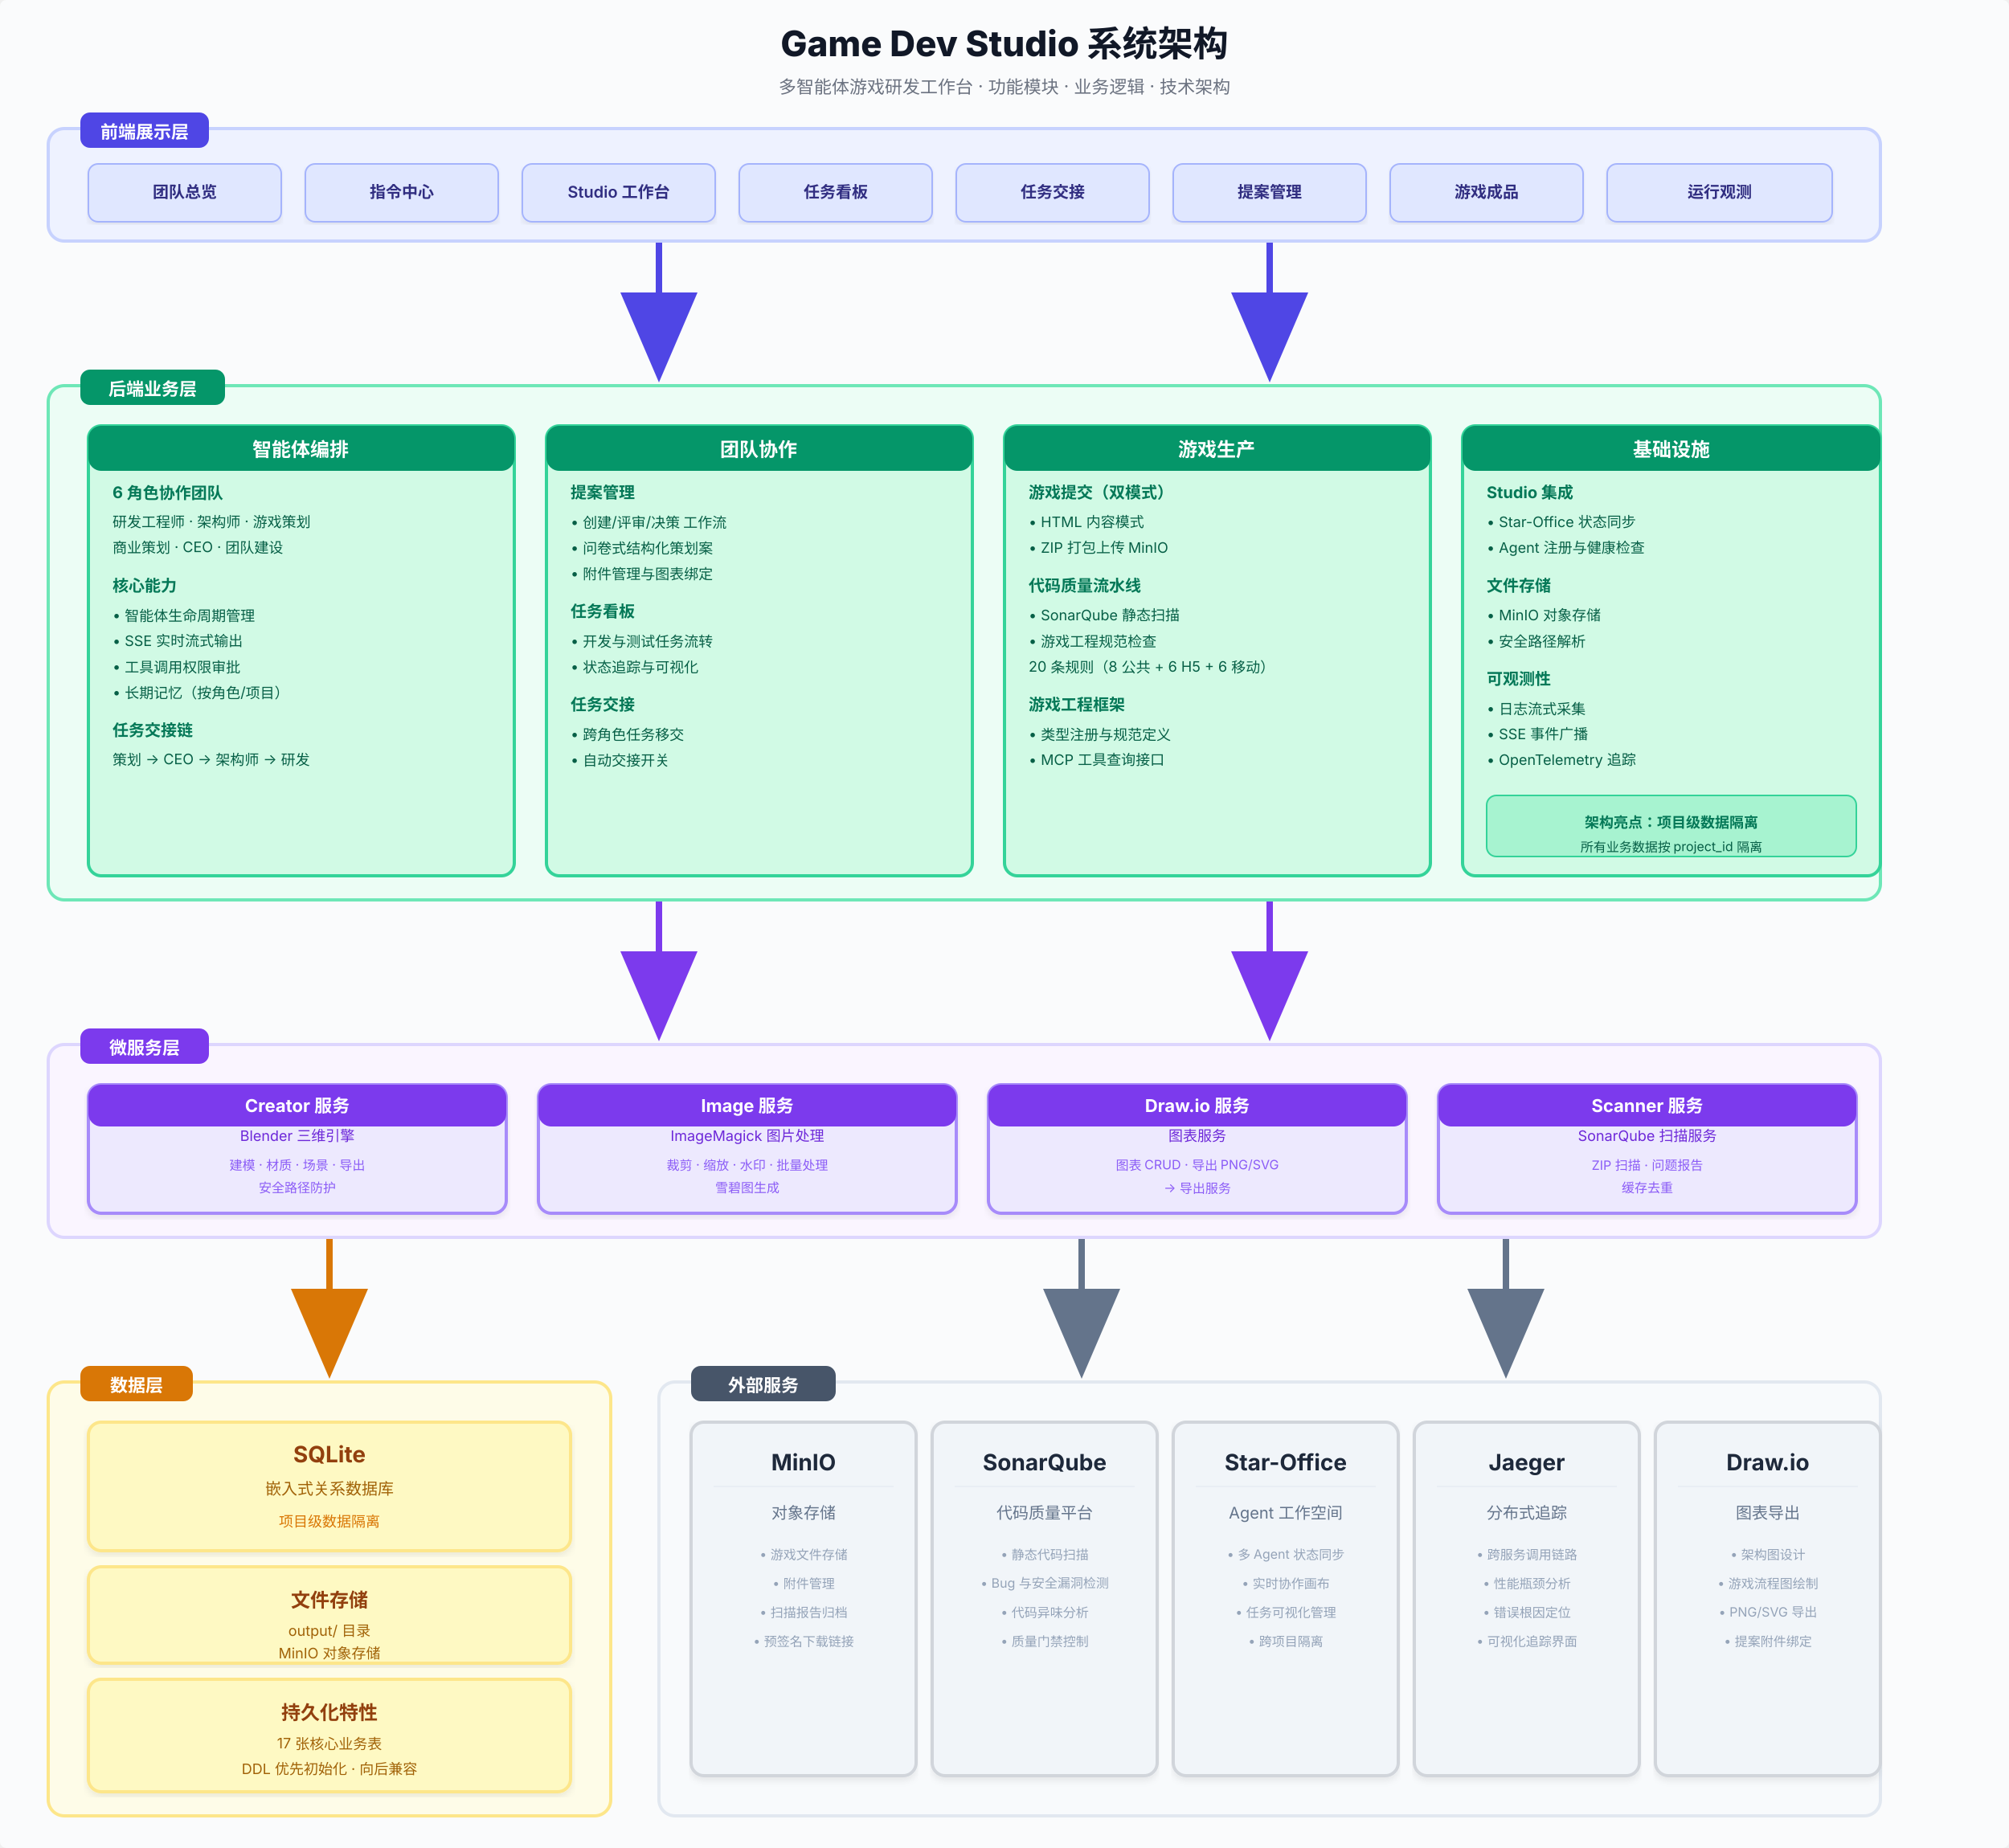
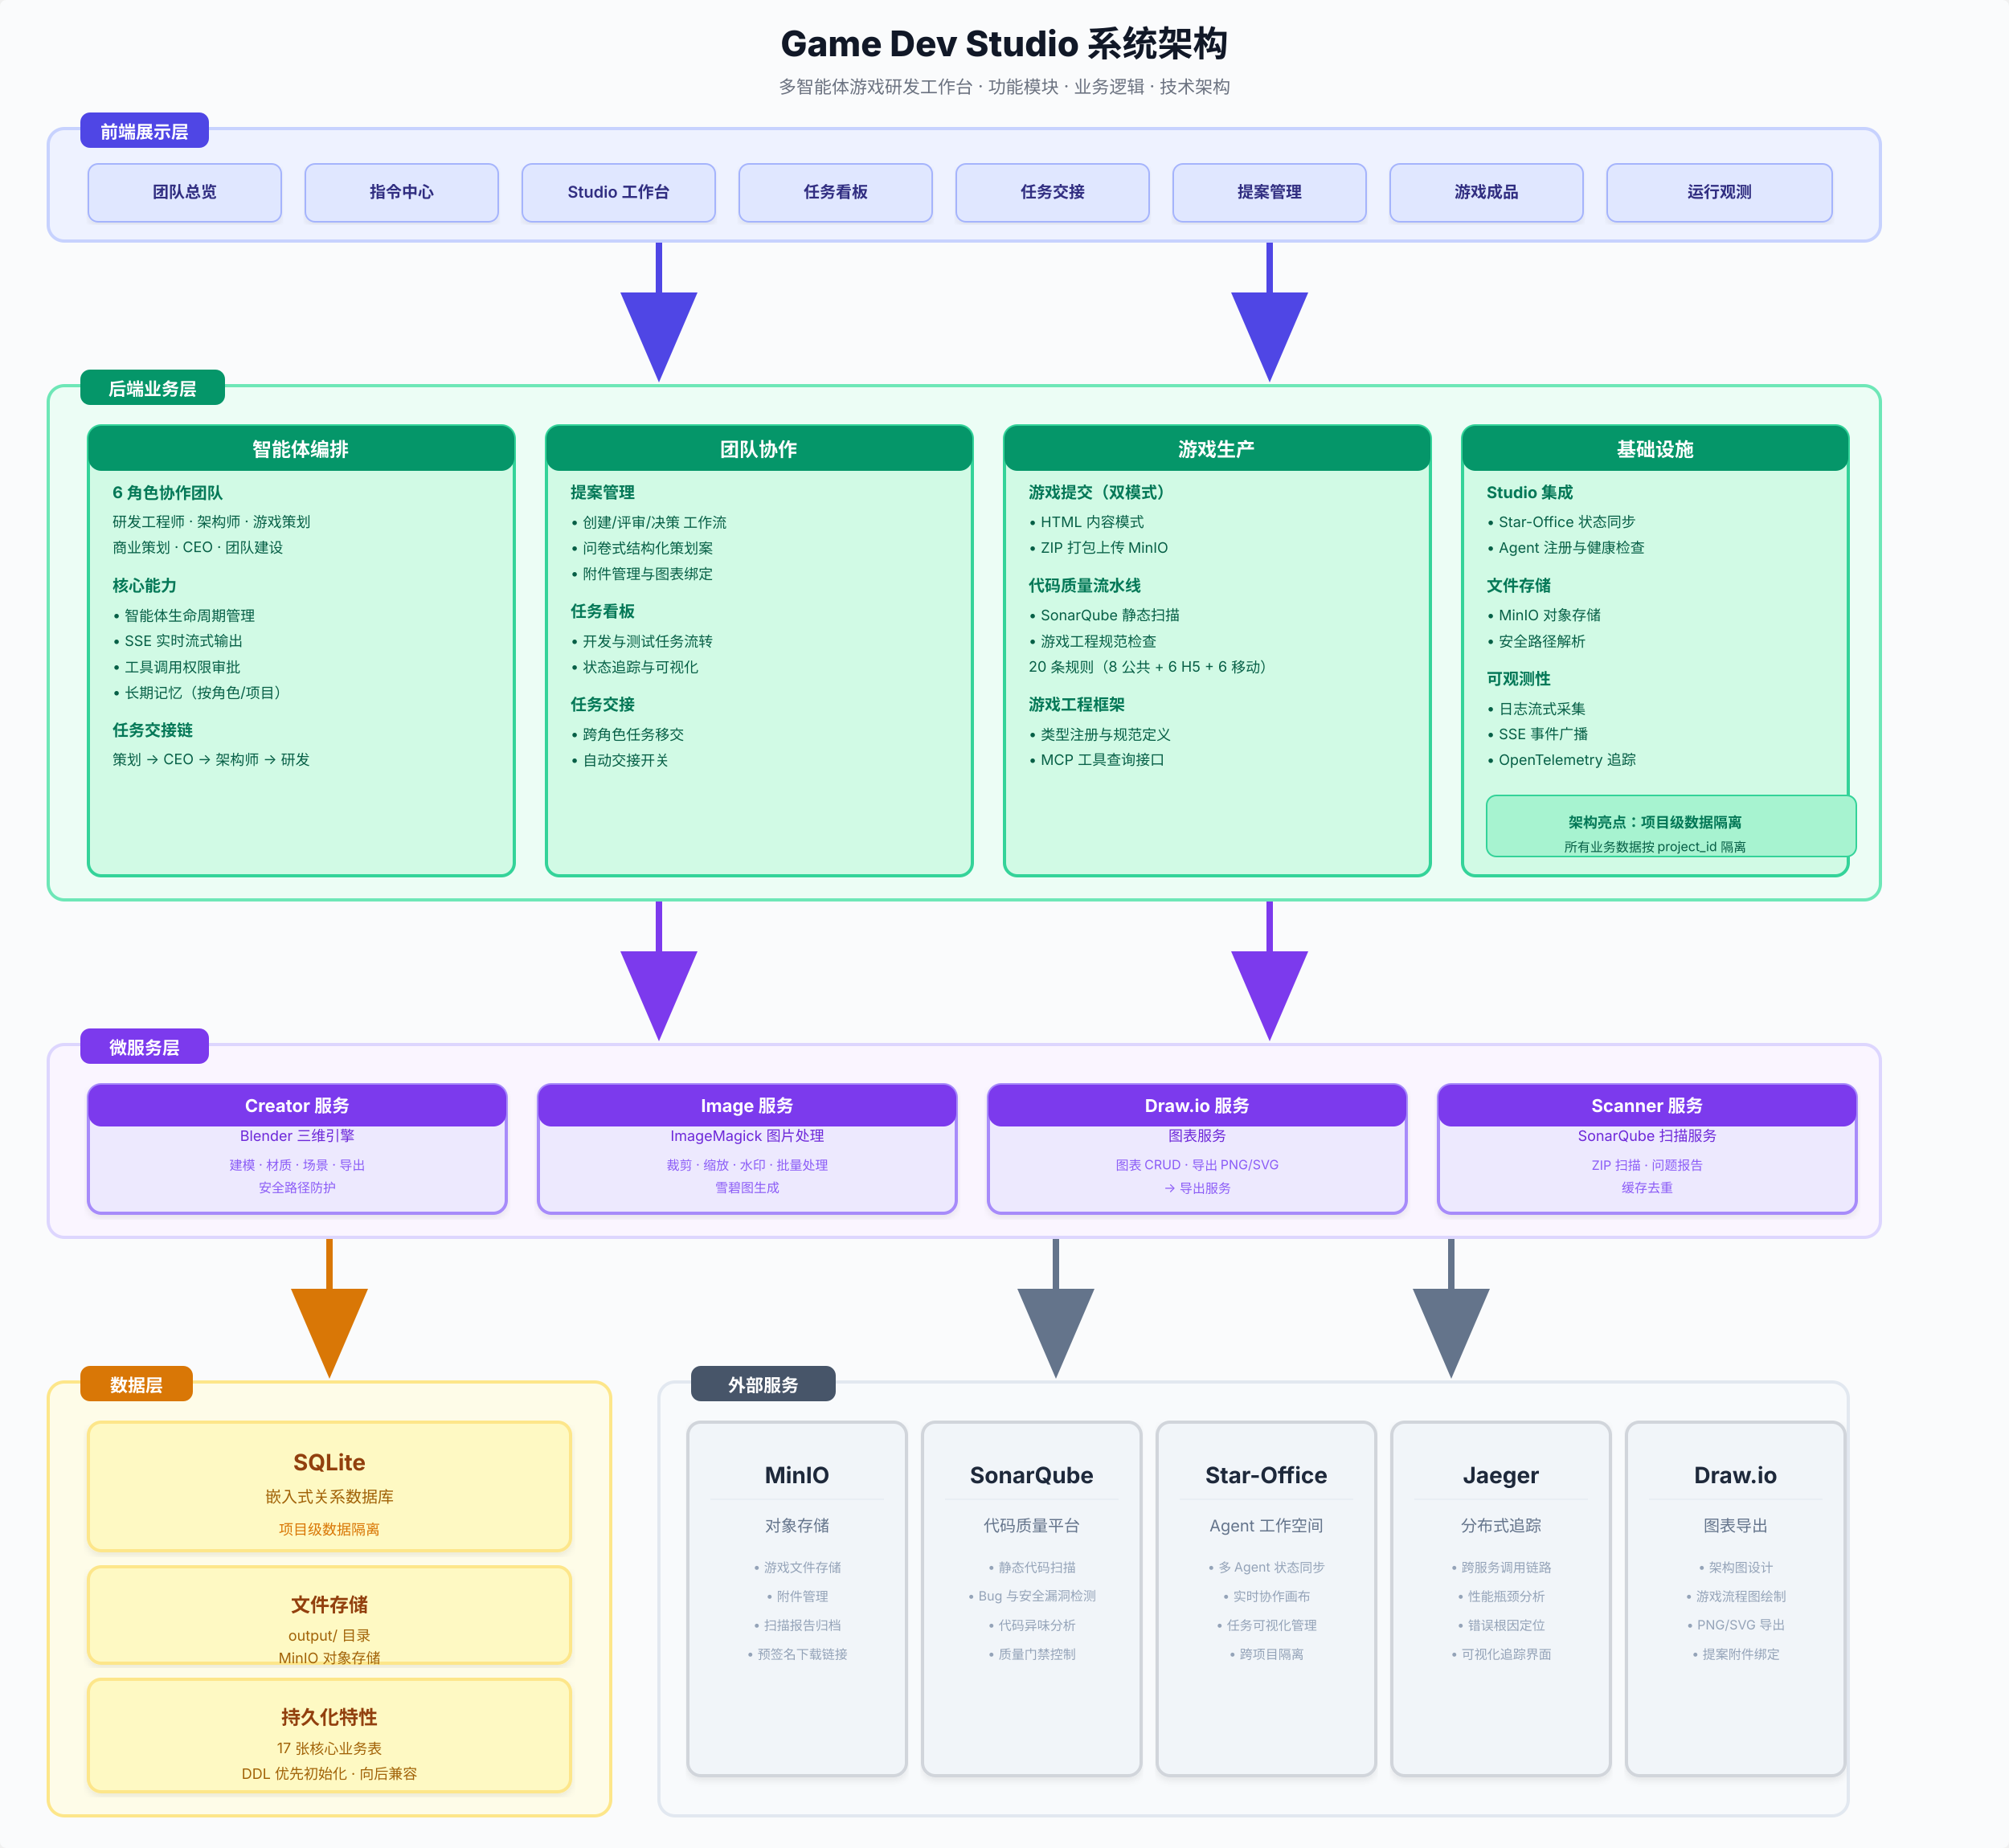
<svg xmlns="http://www.w3.org/2000/svg" viewBox="0 0 1250 1150" font-family="'Inter', 'PingFang SC', 'Microsoft YaHei', Arial, sans-serif">
  <defs>
    <marker id="aB" markerWidth="14" markerHeight="12" refX="12" refY="6" orient="auto">
      <path d="M0,0 L14,6 L0,12 Z" fill="#4F46E5" />
    </marker>
    <marker id="aP" markerWidth="14" markerHeight="12" refX="12" refY="6" orient="auto">
      <path d="M0,0 L14,6 L0,12 Z" fill="#7C3AED" />
    </marker>
    <marker id="aO" markerWidth="14" markerHeight="12" refX="12" refY="6" orient="auto">
      <path d="M0,0 L14,6 L0,12 Z" fill="#D97706" />
    </marker>
    <marker id="aG" markerWidth="14" markerHeight="12" refX="12" refY="6" orient="auto">
      <path d="M0,0 L14,6 L0,12 Z" fill="#64748B" />
    </marker>
    <filter id="sh" x="-1%" y="-1%" width="102%" height="106%">
      <feDropShadow dx="0" dy="2" stdDeviation="2" flood-opacity="0.08" />
    </filter>
  </defs>
  <rect width="1250" height="1150" fill="#FAFBFC" rx="4" />
  <text x="625" y="35" text-anchor="middle" font-size="22" font-weight="800" fill="#111827">Game Dev Studio 系统架构</text>
  <text x="625" y="58" text-anchor="middle" font-size="11" fill="#6B7280">多智能体游戏研发工作台 · 功能模块 · 业务逻辑 · 技术架构</text>
  <line x1="410" y1="150" x2="410" y2="230" stroke="#4F46E5" stroke-width="4" marker-end="url(#aB)" />
  <line x1="790" y1="150" x2="790" y2="230" stroke="#4F46E5" stroke-width="4" marker-end="url(#aB)" />
  <g transform="translate(30, 80)">
    <rect x="0" y="0" width="1140" height="70" rx="10" fill="#EEF2FF" stroke="#C7D2FE" stroke-width="2" />
    <rect x="20" y="-10" width="80" height="22" rx="6" fill="#4F46E5" />
    <text x="60" y="6" text-anchor="middle" font-size="11" font-weight="700" fill="#FFF">前端展示层</text>
    <rect x="25" y="22" width="120" height="36" rx="6" fill="#E0E7FF" stroke="#A5B4FC" stroke-width="1" filter="url(#sh)" />
    <text x="85" y="43" text-anchor="middle" font-size="10" font-weight="600" fill="#312E81">团队总览</text>
    <rect x="160" y="22" width="120" height="36" rx="6" fill="#E0E7FF" stroke="#A5B4FC" stroke-width="1" filter="url(#sh)" />
    <text x="220" y="43" text-anchor="middle" font-size="10" font-weight="600" fill="#312E81">指令中心</text>
    <rect x="295" y="22" width="120" height="36" rx="6" fill="#E0E7FF" stroke="#A5B4FC" stroke-width="1" filter="url(#sh)" />
    <text x="355" y="43" text-anchor="middle" font-size="10" font-weight="600" fill="#312E81">Studio 工作台</text>
    <rect x="430" y="22" width="120" height="36" rx="6" fill="#E0E7FF" stroke="#A5B4FC" stroke-width="1" filter="url(#sh)" />
    <text x="490" y="43" text-anchor="middle" font-size="10" font-weight="600" fill="#312E81">任务看板</text>
    <rect x="565" y="22" width="120" height="36" rx="6" fill="#E0E7FF" stroke="#A5B4FC" stroke-width="1" filter="url(#sh)" />
    <text x="625" y="43" text-anchor="middle" font-size="10" font-weight="600" fill="#312E81">任务交接</text>
    <rect x="700" y="22" width="120" height="36" rx="6" fill="#E0E7FF" stroke="#A5B4FC" stroke-width="1" filter="url(#sh)" />
    <text x="760" y="43" text-anchor="middle" font-size="10" font-weight="600" fill="#312E81">提案管理</text>
    <rect x="835" y="22" width="120" height="36" rx="6" fill="#E0E7FF" stroke="#A5B4FC" stroke-width="1" filter="url(#sh)" />
    <text x="895" y="43" text-anchor="middle" font-size="10" font-weight="600" fill="#312E81">游戏成品</text>
    <rect x="970" y="22" width="140" height="36" rx="6" fill="#E0E7FF" stroke="#A5B4FC" stroke-width="1" filter="url(#sh)" />
    <text x="1040" y="43" text-anchor="middle" font-size="10" font-weight="600" fill="#312E81">运行观测</text>
  </g>
  <line x1="410" y1="560" x2="410" y2="640" stroke="#7C3AED" stroke-width="4" marker-end="url(#aP)" />
  <line x1="790" y1="560" x2="790" y2="640" stroke="#7C3AED" stroke-width="4" marker-end="url(#aP)" />
  <g transform="translate(30, 240)">
    <rect x="0" y="0" width="1140" height="320" rx="10" fill="#ECFDF5" stroke="#6EE7B7" stroke-width="2" />
    <rect x="20" y="-10" width="90" height="22" rx="6" fill="#059669" />
    <text x="65" y="6" text-anchor="middle" font-size="11" font-weight="700" fill="#FFF">后端业务层</text>
    <rect x="25" y="25" width="265" height="280" rx="8" fill="#D1FAE5" stroke="#34D399" stroke-width="2" />
    <rect x="25" y="25" width="265" height="28" rx="8" fill="#059669" />
    <text x="157" y="44" text-anchor="middle" font-size="12" font-weight="700" fill="#FFF">智能体编排</text>
    <text x="40" y="70" font-size="10" font-weight="700" fill="#047857">6 角色协作团队</text>
    <text x="40" y="88" font-size="9" fill="#065F46">研发工程师 · 架构师 · 游戏策划</text>
    <text x="40" y="104" font-size="9" fill="#065F46">商业策划 · CEO · 团队建设</text>
    <text x="40" y="128" font-size="10" font-weight="700" fill="#047857">核心能力</text>
    <text x="40" y="146" font-size="9" fill="#065F46">• 智能体生命周期管理</text>
    <text x="40" y="162" font-size="9" fill="#065F46">• SSE 实时流式输出</text>
    <text x="40" y="178" font-size="9" fill="#065F46">• 工具调用权限审批</text>
    <text x="40" y="194" font-size="9" fill="#065F46">• 长期记忆（按角色/项目）</text>
    <text x="40" y="218" font-size="10" font-weight="700" fill="#047857">任务交接链</text>
    <text x="40" y="236" font-size="9" fill="#065F46">策划 → CEO → 架构师 → 研发</text>
    <rect x="310" y="25" width="265" height="280" rx="8" fill="#D1FAE5" stroke="#34D399" stroke-width="2" />
    <rect x="310" y="25" width="265" height="28" rx="8" fill="#059669" />
    <text x="442" y="44" text-anchor="middle" font-size="12" font-weight="700" fill="#FFF">团队协作</text>
    <text x="325" y="70" font-size="10" font-weight="700" fill="#047857">提案管理</text>
    <text x="325" y="88" font-size="9" fill="#065F46">• 创建/评审/决策 工作流</text>
    <text x="325" y="104" font-size="9" fill="#065F46">• 问卷式结构化策划案</text>
    <text x="325" y="120" font-size="9" fill="#065F46">• 附件管理与图表绑定</text>
    <text x="325" y="144" font-size="10" font-weight="700" fill="#047857">任务看板</text>
    <text x="325" y="162" font-size="9" fill="#065F46">• 开发与测试任务流转</text>
    <text x="325" y="178" font-size="9" fill="#065F46">• 状态追踪与可视化</text>
    <text x="325" y="202" font-size="10" font-weight="700" fill="#047857">任务交接</text>
    <text x="325" y="220" font-size="9" fill="#065F46">• 跨角色任务移交</text>
    <text x="325" y="236" font-size="9" fill="#065F46">• 自动交接开关</text>
    <rect x="595" y="25" width="265" height="280" rx="8" fill="#D1FAE5" stroke="#34D399" stroke-width="2" />
    <rect x="595" y="25" width="265" height="28" rx="8" fill="#059669" />
    <text x="727" y="44" text-anchor="middle" font-size="12" font-weight="700" fill="#FFF">游戏生产</text>
    <text x="610" y="70" font-size="10" font-weight="700" fill="#047857">游戏提交（双模式）</text>
    <text x="610" y="88" font-size="9" fill="#065F46">• HTML 内容模式</text>
    <text x="610" y="104" font-size="9" fill="#065F46">• ZIP 打包上传 MinIO</text>
    <text x="610" y="128" font-size="10" font-weight="700" fill="#047857">代码质量流水线</text>
    <text x="610" y="146" font-size="9" fill="#065F46">• SonarQube 静态扫描</text>
    <text x="610" y="162" font-size="9" fill="#065F46">• 游戏工程规范检查</text>
    <text x="610" y="178" font-size="9" fill="#065F46">  20 条规则（8 公共 + 6 H5 + 6 移动）</text>
    <text x="610" y="202" font-size="10" font-weight="700" fill="#047857">游戏工程框架</text>
    <text x="610" y="220" font-size="9" fill="#065F46">• 类型注册与规范定义</text>
    <text x="610" y="236" font-size="9" fill="#065F46">• MCP 工具查询接口</text>
-     <rect x="880" y="25" width="260" height="280" rx="8" fill="#D1FAE5" stroke="#34D399" stroke-width="2" />
-     <rect x="880" y="25" width="260" height="28" rx="8" fill="#059669" />
-     <text x="1010" y="44" text-anchor="middle" font-size="12" font-weight="700" fill="#FFF">基础设施</text>
+     <rect x="880" y="25" width="240" height="280" rx="8" fill="#D1FAE5" stroke="#34D399" stroke-width="2" />
+     <rect x="880" y="25" width="240" height="28" rx="8" fill="#059669" />
+     <text x="1000" y="44" text-anchor="middle" font-size="12" font-weight="700" fill="#FFF">基础设施</text>
    <text x="895" y="70" font-size="10" font-weight="700" fill="#047857">Studio 集成</text>
    <text x="895" y="88" font-size="9" fill="#065F46">• Star-Office 状态同步</text>
    <text x="895" y="104" font-size="9" fill="#065F46">• Agent 注册与健康检查</text>
    <text x="895" y="128" font-size="10" font-weight="700" fill="#047857">文件存储</text>
    <text x="895" y="146" font-size="9" fill="#065F46">• MinIO 对象存储</text>
    <text x="895" y="162" font-size="9" fill="#065F46">• 安全路径解析</text>
    <text x="895" y="186" font-size="10" font-weight="700" fill="#047857">可观测性</text>
    <text x="895" y="204" font-size="9" fill="#065F46">• 日志流式采集</text>
    <text x="895" y="220" font-size="9" fill="#065F46">• SSE 事件广播</text>
    <text x="895" y="236" font-size="9" fill="#065F46">• OpenTelemetry 追踪</text>
    <rect x="895" y="255" width="230" height="38" rx="6" fill="#A7F3D0" stroke="#34D399" stroke-width="1" />
-     <text x="1010" y="275" text-anchor="middle" font-size="9" font-weight="700" fill="#047857">架构亮点：项目级数据隔离</text>
-     <text x="1010" y="290" text-anchor="middle" font-size="8" fill="#065F46">所有业务数据按 project_id 隔离</text>
+     <text x="1000" y="275" text-anchor="middle" font-size="9" font-weight="700" fill="#047857">架构亮点：项目级数据隔离</text>
+     <text x="1000" y="290" text-anchor="middle" font-size="8" fill="#065F46">所有业务数据按 project_id 隔离</text>
  </g>
  <line x1="205" y1="770" x2="205" y2="850" stroke="#D97706" stroke-width="4" marker-end="url(#aO)" />
-   <line x1="673" y1="770" x2="673" y2="850" stroke="#64748B" stroke-width="4" marker-end="url(#aG)" />
-   <line x1="937" y1="770" x2="937" y2="850" stroke="#64748B" stroke-width="4" marker-end="url(#aG)" />
+   <line x1="657" y1="770" x2="657" y2="850" stroke="#64748B" stroke-width="4" marker-end="url(#aG)" />
+   <line x1="903" y1="770" x2="903" y2="850" stroke="#64748B" stroke-width="4" marker-end="url(#aG)" />
  <g transform="translate(30, 650)">
    <rect x="0" y="0" width="1140" height="120" rx="10" fill="#FAF5FF" stroke="#DDD6FE" stroke-width="2" />
    <rect x="20" y="-10" width="80" height="22" rx="6" fill="#7C3AED" />
    <text x="60" y="6" text-anchor="middle" font-size="11" font-weight="700" fill="#FFF">微服务层</text>
    <rect x="25" y="25" width="260" height="80" rx="8" fill="#EDE9FE" stroke="#A78BFA" stroke-width="2" filter="url(#sh)" />
    <rect x="25" y="25" width="260" height="26" rx="8" fill="#7C3AED" />
    <text x="155" y="42" text-anchor="middle" font-size="11" font-weight="700" fill="#FFF">Creator 服务</text>
    <text x="155" y="60" text-anchor="middle" font-size="9" fill="#6D28D9">Blender 三维引擎</text>
    <text x="155" y="78" text-anchor="middle" font-size="8" fill="#8B5CF6">建模 · 材质 · 场景 · 导出</text>
    <text x="155" y="92" text-anchor="middle" font-size="8" fill="#8B5CF6">安全路径防护</text>
    <rect x="305" y="25" width="260" height="80" rx="8" fill="#EDE9FE" stroke="#A78BFA" stroke-width="2" filter="url(#sh)" />
    <rect x="305" y="25" width="260" height="26" rx="8" fill="#7C3AED" />
    <text x="435" y="42" text-anchor="middle" font-size="11" font-weight="700" fill="#FFF">Image 服务</text>
    <text x="435" y="60" text-anchor="middle" font-size="9" fill="#6D28D9">ImageMagick 图片处理</text>
    <text x="435" y="78" text-anchor="middle" font-size="8" fill="#8B5CF6">裁剪 · 缩放 · 水印 · 批量处理</text>
    <text x="435" y="92" text-anchor="middle" font-size="8" fill="#8B5CF6">雪碧图生成</text>
    <rect x="585" y="25" width="260" height="80" rx="8" fill="#EDE9FE" stroke="#A78BFA" stroke-width="2" filter="url(#sh)" />
    <rect x="585" y="25" width="260" height="26" rx="8" fill="#7C3AED" />
    <text x="715" y="42" text-anchor="middle" font-size="11" font-weight="700" fill="#FFF">Draw.io 服务</text>
    <text x="715" y="60" text-anchor="middle" font-size="9" fill="#6D28D9">图表服务</text>
    <text x="715" y="78" text-anchor="middle" font-size="8" fill="#8B5CF6">图表 CRUD · 导出 PNG/SVG</text>
    <text x="715" y="92" text-anchor="middle" font-size="8" fill="#8B5CF6">→ 导出服务</text>
    <rect x="865" y="25" width="260" height="80" rx="8" fill="#EDE9FE" stroke="#A78BFA" stroke-width="2" filter="url(#sh)" />
    <rect x="865" y="25" width="260" height="26" rx="8" fill="#7C3AED" />
    <text x="995" y="42" text-anchor="middle" font-size="11" font-weight="700" fill="#FFF">Scanner 服务</text>
    <text x="995" y="60" text-anchor="middle" font-size="9" fill="#6D28D9">SonarQube 扫描服务</text>
    <text x="995" y="78" text-anchor="middle" font-size="8" fill="#8B5CF6">ZIP 扫描 · 问题报告</text>
    <text x="995" y="92" text-anchor="middle" font-size="8" fill="#8B5CF6">缓存去重</text>
  </g>
  <g transform="translate(30, 860)">
    <rect x="0" y="0" width="350" height="270" rx="10" fill="#FEFCE8" stroke="#FDE68A" stroke-width="2" />
    <rect x="20" y="-10" width="70" height="22" rx="6" fill="#D97706" />
    <text x="55" y="6" text-anchor="middle" font-size="11" font-weight="700" fill="#FFF">数据层</text>
    <rect x="25" y="25" width="300" height="80" rx="8" fill="#FEF9C3" stroke="#FDE68A" stroke-width="2" filter="url(#sh)" />
-     <text x="175" y="50" text-anchor="middle" font-size="14" font-weight="700" fill="#92400E">SQLite</text>
-     <text x="175" y="70" text-anchor="middle" font-size="10" fill="#A16207">嵌入式关系数据库</text>
-     <text x="175" y="90" text-anchor="middle" font-size="9" fill="#D97706">项目级数据隔离</text>
+     <text x="175" y="55" text-anchor="middle" font-size="14" font-weight="700" fill="#92400E">SQLite</text>
+     <text x="175" y="75" text-anchor="middle" font-size="10" fill="#A16207">嵌入式关系数据库</text>
+     <text x="175" y="95" text-anchor="middle" font-size="9" fill="#D97706">项目级数据隔离</text>
    <rect x="25" y="115" width="300" height="60" rx="8" fill="#FEF9C3" stroke="#FDE68A" stroke-width="2" filter="url(#sh)" />
-     <text x="175" y="140" text-anchor="middle" font-size="12" font-weight="700" fill="#92400E">文件存储</text>
-     <text x="175" y="158" text-anchor="middle" font-size="9" fill="#A16207">output/ 目录</text>
-     <text x="175" y="172" text-anchor="middle" font-size="9" fill="#A16207">MinIO 对象存储</text>
+     <text x="175" y="143" text-anchor="middle" font-size="12" font-weight="700" fill="#92400E">文件存储</text>
+     <text x="175" y="161" text-anchor="middle" font-size="9" fill="#A16207">output/ 目录</text>
+     <text x="175" y="175" text-anchor="middle" font-size="9" fill="#A16207">MinIO 对象存储</text>
    <rect x="25" y="185" width="300" height="70" rx="8" fill="#FEF9C3" stroke="#FDE68A" stroke-width="2" filter="url(#sh)" />
-     <text x="175" y="210" text-anchor="middle" font-size="12" font-weight="700" fill="#92400E">持久化特性</text>
-     <text x="175" y="228" text-anchor="middle" font-size="9" fill="#A16207">17 张核心业务表</text>
-     <text x="175" y="244" text-anchor="middle" font-size="9" fill="#A16207">DDL 优先初始化 · 向后兼容</text>
-     <rect x="380" y="0" width="760" height="270" rx="10" fill="#F8FAFC" stroke="#E2E8F0" stroke-width="2" />
+     <text x="175" y="213" text-anchor="middle" font-size="12" font-weight="700" fill="#92400E">持久化特性</text>
+     <text x="175" y="231" text-anchor="middle" font-size="9" fill="#A16207">17 张核心业务表</text>
+     <text x="175" y="247" text-anchor="middle" font-size="9" fill="#A16207">DDL 优先初始化 · 向后兼容</text>
+     <rect x="380" y="0" width="740" height="270" rx="10" fill="#F8FAFC" stroke="#E2E8F0" stroke-width="2" />
    <rect x="400" y="-10" width="90" height="22" rx="6" fill="#475569" />
    <text x="445" y="6" text-anchor="middle" font-size="11" font-weight="700" fill="#FFF">外部服务</text>
-     <rect x="400" y="25" width="140" height="220" rx="8" fill="#F1F5F9" stroke="#D1D5DB" stroke-width="2" filter="url(#sh)" />
-     <text x="470" y="55" text-anchor="middle" font-size="14" font-weight="700" fill="#1E293B">MinIO</text>
-     <line x1="414" y1="65" x2="526" y2="65" stroke="#E2E8F0" stroke-width="0.5" />
-     <text x="470" y="85" text-anchor="middle" font-size="10" fill="#64748B">对象存储</text>
-     <text x="470" y="110" text-anchor="middle" font-size="8" fill="#94A3B8">• 游戏文件存储</text>
-     <text x="470" y="128" text-anchor="middle" font-size="8" fill="#94A3B8">• 附件管理</text>
-     <text x="470" y="146" text-anchor="middle" font-size="8" fill="#94A3B8">• 扫描报告归档</text>
-     <text x="470" y="164" text-anchor="middle" font-size="8" fill="#94A3B8">• 预签名下载链接</text>
-     <rect x="550" y="25" width="140" height="220" rx="8" fill="#F1F5F9" stroke="#D1D5DB" stroke-width="2" filter="url(#sh)" />
-     <text x="620" y="55" text-anchor="middle" font-size="14" font-weight="700" fill="#1E293B">SonarQube</text>
-     <line x1="564" y1="65" x2="676" y2="65" stroke="#E2E8F0" stroke-width="0.5" />
-     <text x="620" y="85" text-anchor="middle" font-size="10" fill="#64748B">代码质量平台</text>
-     <text x="620" y="110" text-anchor="middle" font-size="8" fill="#94A3B8">• 静态代码扫描</text>
-     <text x="620" y="128" text-anchor="middle" font-size="8" fill="#94A3B8">• Bug 与安全漏洞检测</text>
-     <text x="620" y="146" text-anchor="middle" font-size="8" fill="#94A3B8">• 代码异味分析</text>
-     <text x="620" y="164" text-anchor="middle" font-size="8" fill="#94A3B8">• 质量门禁控制</text>
-     <rect x="700" y="25" width="140" height="220" rx="8" fill="#F1F5F9" stroke="#D1D5DB" stroke-width="2" filter="url(#sh)" />
-     <text x="770" y="55" text-anchor="middle" font-size="14" font-weight="700" fill="#1E293B">Star-Office</text>
-     <line x1="714" y1="65" x2="826" y2="65" stroke="#E2E8F0" stroke-width="0.5" />
-     <text x="770" y="85" text-anchor="middle" font-size="10" fill="#64748B">Agent 工作空间</text>
-     <text x="770" y="110" text-anchor="middle" font-size="8" fill="#94A3B8">• 多 Agent 状态同步</text>
-     <text x="770" y="128" text-anchor="middle" font-size="8" fill="#94A3B8">• 实时协作画布</text>
-     <text x="770" y="146" text-anchor="middle" font-size="8" fill="#94A3B8">• 任务可视化管理</text>
-     <text x="770" y="164" text-anchor="middle" font-size="8" fill="#94A3B8">• 跨项目隔离</text>
-     <rect x="850" y="25" width="140" height="220" rx="8" fill="#F1F5F9" stroke="#D1D5DB" stroke-width="2" filter="url(#sh)" />
-     <text x="920" y="55" text-anchor="middle" font-size="14" font-weight="700" fill="#1E293B">Jaeger</text>
-     <line x1="864" y1="65" x2="976" y2="65" stroke="#E2E8F0" stroke-width="0.5" />
-     <text x="920" y="85" text-anchor="middle" font-size="10" fill="#64748B">分布式追踪</text>
-     <text x="920" y="110" text-anchor="middle" font-size="8" fill="#94A3B8">• 跨服务调用链路</text>
-     <text x="920" y="128" text-anchor="middle" font-size="8" fill="#94A3B8">• 性能瓶颈分析</text>
-     <text x="920" y="146" text-anchor="middle" font-size="8" fill="#94A3B8">• 错误根因定位</text>
-     <text x="920" y="164" text-anchor="middle" font-size="8" fill="#94A3B8">• 可视化追踪界面</text>
-     <rect x="1000" y="25" width="140" height="220" rx="8" fill="#F1F5F9" stroke="#D1D5DB" stroke-width="2" filter="url(#sh)" />
-     <text x="1070" y="55" text-anchor="middle" font-size="14" font-weight="700" fill="#1E293B">Draw.io</text>
-     <line x1="1014" y1="65" x2="1126" y2="65" stroke="#E2E8F0" stroke-width="0.5" />
-     <text x="1070" y="85" text-anchor="middle" font-size="10" fill="#64748B">图表导出</text>
-     <text x="1070" y="110" text-anchor="middle" font-size="8" fill="#94A3B8">• 架构图设计</text>
-     <text x="1070" y="128" text-anchor="middle" font-size="8" fill="#94A3B8">• 游戏流程图绘制</text>
-     <text x="1070" y="146" text-anchor="middle" font-size="8" fill="#94A3B8">• PNG/SVG 导出</text>
-     <text x="1070" y="164" text-anchor="middle" font-size="8" fill="#94A3B8">• 提案附件绑定</text>
+     <rect x="398" y="25" width="136" height="220" rx="8" fill="#F1F5F9" stroke="#D1D5DB" stroke-width="2" filter="url(#sh)" />
+     <text x="466" y="63" text-anchor="middle" font-size="14" font-weight="700" fill="#1E293B">MinIO</text>
+     <line x1="412" y1="73" x2="520" y2="73" stroke="#E2E8F0" stroke-width="0.5" />
+     <text x="466" y="93" text-anchor="middle" font-size="10" fill="#64748B">对象存储</text>
+     <text x="466" y="118" text-anchor="middle" font-size="8" fill="#94A3B8">• 游戏文件存储</text>
+     <text x="466" y="136" text-anchor="middle" font-size="8" fill="#94A3B8">• 附件管理</text>
+     <text x="466" y="154" text-anchor="middle" font-size="8" fill="#94A3B8">• 扫描报告归档</text>
+     <text x="466" y="172" text-anchor="middle" font-size="8" fill="#94A3B8">• 预签名下载链接</text>
+     <rect x="544" y="25" width="136" height="220" rx="8" fill="#F1F5F9" stroke="#D1D5DB" stroke-width="2" filter="url(#sh)" />
+     <text x="612" y="63" text-anchor="middle" font-size="14" font-weight="700" fill="#1E293B">SonarQube</text>
+     <line x1="558" y1="73" x2="666" y2="73" stroke="#E2E8F0" stroke-width="0.5" />
+     <text x="612" y="93" text-anchor="middle" font-size="10" fill="#64748B">代码质量平台</text>
+     <text x="612" y="118" text-anchor="middle" font-size="8" fill="#94A3B8">• 静态代码扫描</text>
+     <text x="612" y="136" text-anchor="middle" font-size="8" fill="#94A3B8">• Bug 与安全漏洞检测</text>
+     <text x="612" y="154" text-anchor="middle" font-size="8" fill="#94A3B8">• 代码异味分析</text>
+     <text x="612" y="172" text-anchor="middle" font-size="8" fill="#94A3B8">• 质量门禁控制</text>
+     <rect x="690" y="25" width="136" height="220" rx="8" fill="#F1F5F9" stroke="#D1D5DB" stroke-width="2" filter="url(#sh)" />
+     <text x="758" y="63" text-anchor="middle" font-size="14" font-weight="700" fill="#1E293B">Star-Office</text>
+     <line x1="704" y1="73" x2="812" y2="73" stroke="#E2E8F0" stroke-width="0.5" />
+     <text x="758" y="93" text-anchor="middle" font-size="10" fill="#64748B">Agent 工作空间</text>
+     <text x="758" y="118" text-anchor="middle" font-size="8" fill="#94A3B8">• 多 Agent 状态同步</text>
+     <text x="758" y="136" text-anchor="middle" font-size="8" fill="#94A3B8">• 实时协作画布</text>
+     <text x="758" y="154" text-anchor="middle" font-size="8" fill="#94A3B8">• 任务可视化管理</text>
+     <text x="758" y="172" text-anchor="middle" font-size="8" fill="#94A3B8">• 跨项目隔离</text>
+     <rect x="836" y="25" width="136" height="220" rx="8" fill="#F1F5F9" stroke="#D1D5DB" stroke-width="2" filter="url(#sh)" />
+     <text x="904" y="63" text-anchor="middle" font-size="14" font-weight="700" fill="#1E293B">Jaeger</text>
+     <line x1="850" y1="73" x2="958" y2="73" stroke="#E2E8F0" stroke-width="0.5" />
+     <text x="904" y="93" text-anchor="middle" font-size="10" fill="#64748B">分布式追踪</text>
+     <text x="904" y="118" text-anchor="middle" font-size="8" fill="#94A3B8">• 跨服务调用链路</text>
+     <text x="904" y="136" text-anchor="middle" font-size="8" fill="#94A3B8">• 性能瓶颈分析</text>
+     <text x="904" y="154" text-anchor="middle" font-size="8" fill="#94A3B8">• 错误根因定位</text>
+     <text x="904" y="172" text-anchor="middle" font-size="8" fill="#94A3B8">• 可视化追踪界面</text>
+     <rect x="982" y="25" width="136" height="220" rx="8" fill="#F1F5F9" stroke="#D1D5DB" stroke-width="2" filter="url(#sh)" />
+     <text x="1050" y="63" text-anchor="middle" font-size="14" font-weight="700" fill="#1E293B">Draw.io</text>
+     <line x1="996" y1="73" x2="1104" y2="73" stroke="#E2E8F0" stroke-width="0.5" />
+     <text x="1050" y="93" text-anchor="middle" font-size="10" fill="#64748B">图表导出</text>
+     <text x="1050" y="118" text-anchor="middle" font-size="8" fill="#94A3B8">• 架构图设计</text>
+     <text x="1050" y="136" text-anchor="middle" font-size="8" fill="#94A3B8">• 游戏流程图绘制</text>
+     <text x="1050" y="154" text-anchor="middle" font-size="8" fill="#94A3B8">• PNG/SVG 导出</text>
+     <text x="1050" y="172" text-anchor="middle" font-size="8" fill="#94A3B8">• 提案附件绑定</text>
  </g>
</svg>
